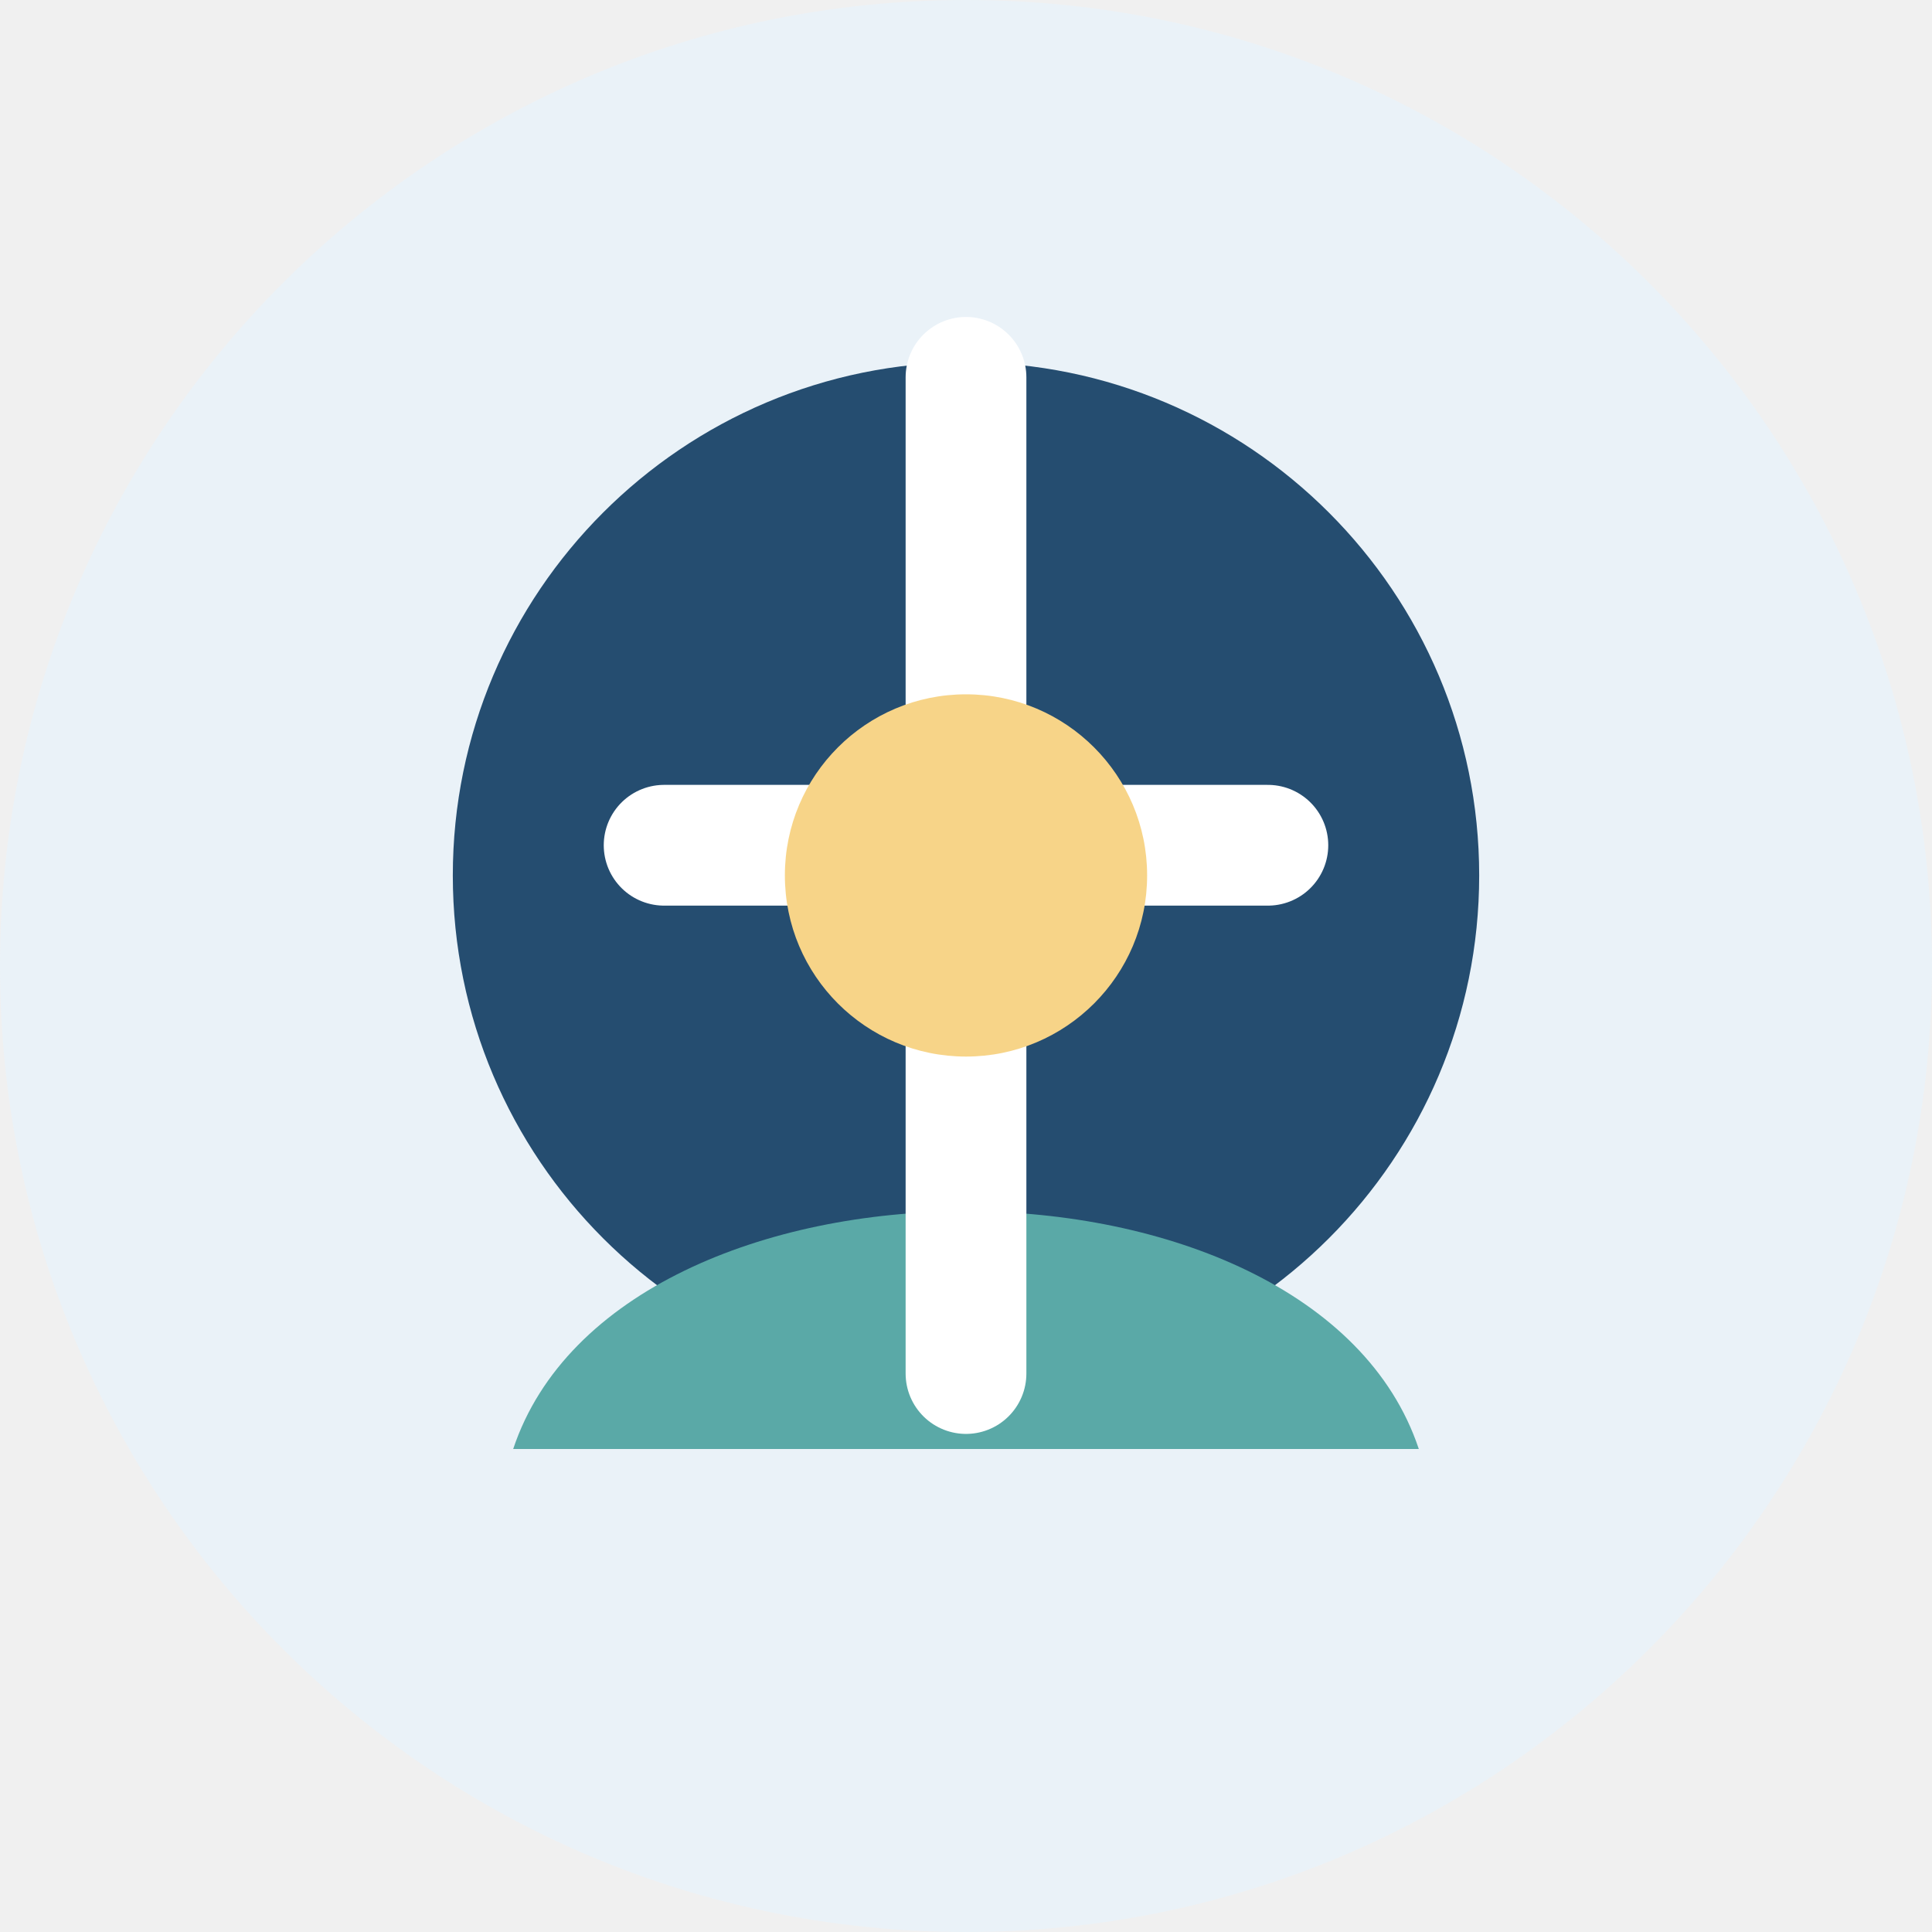
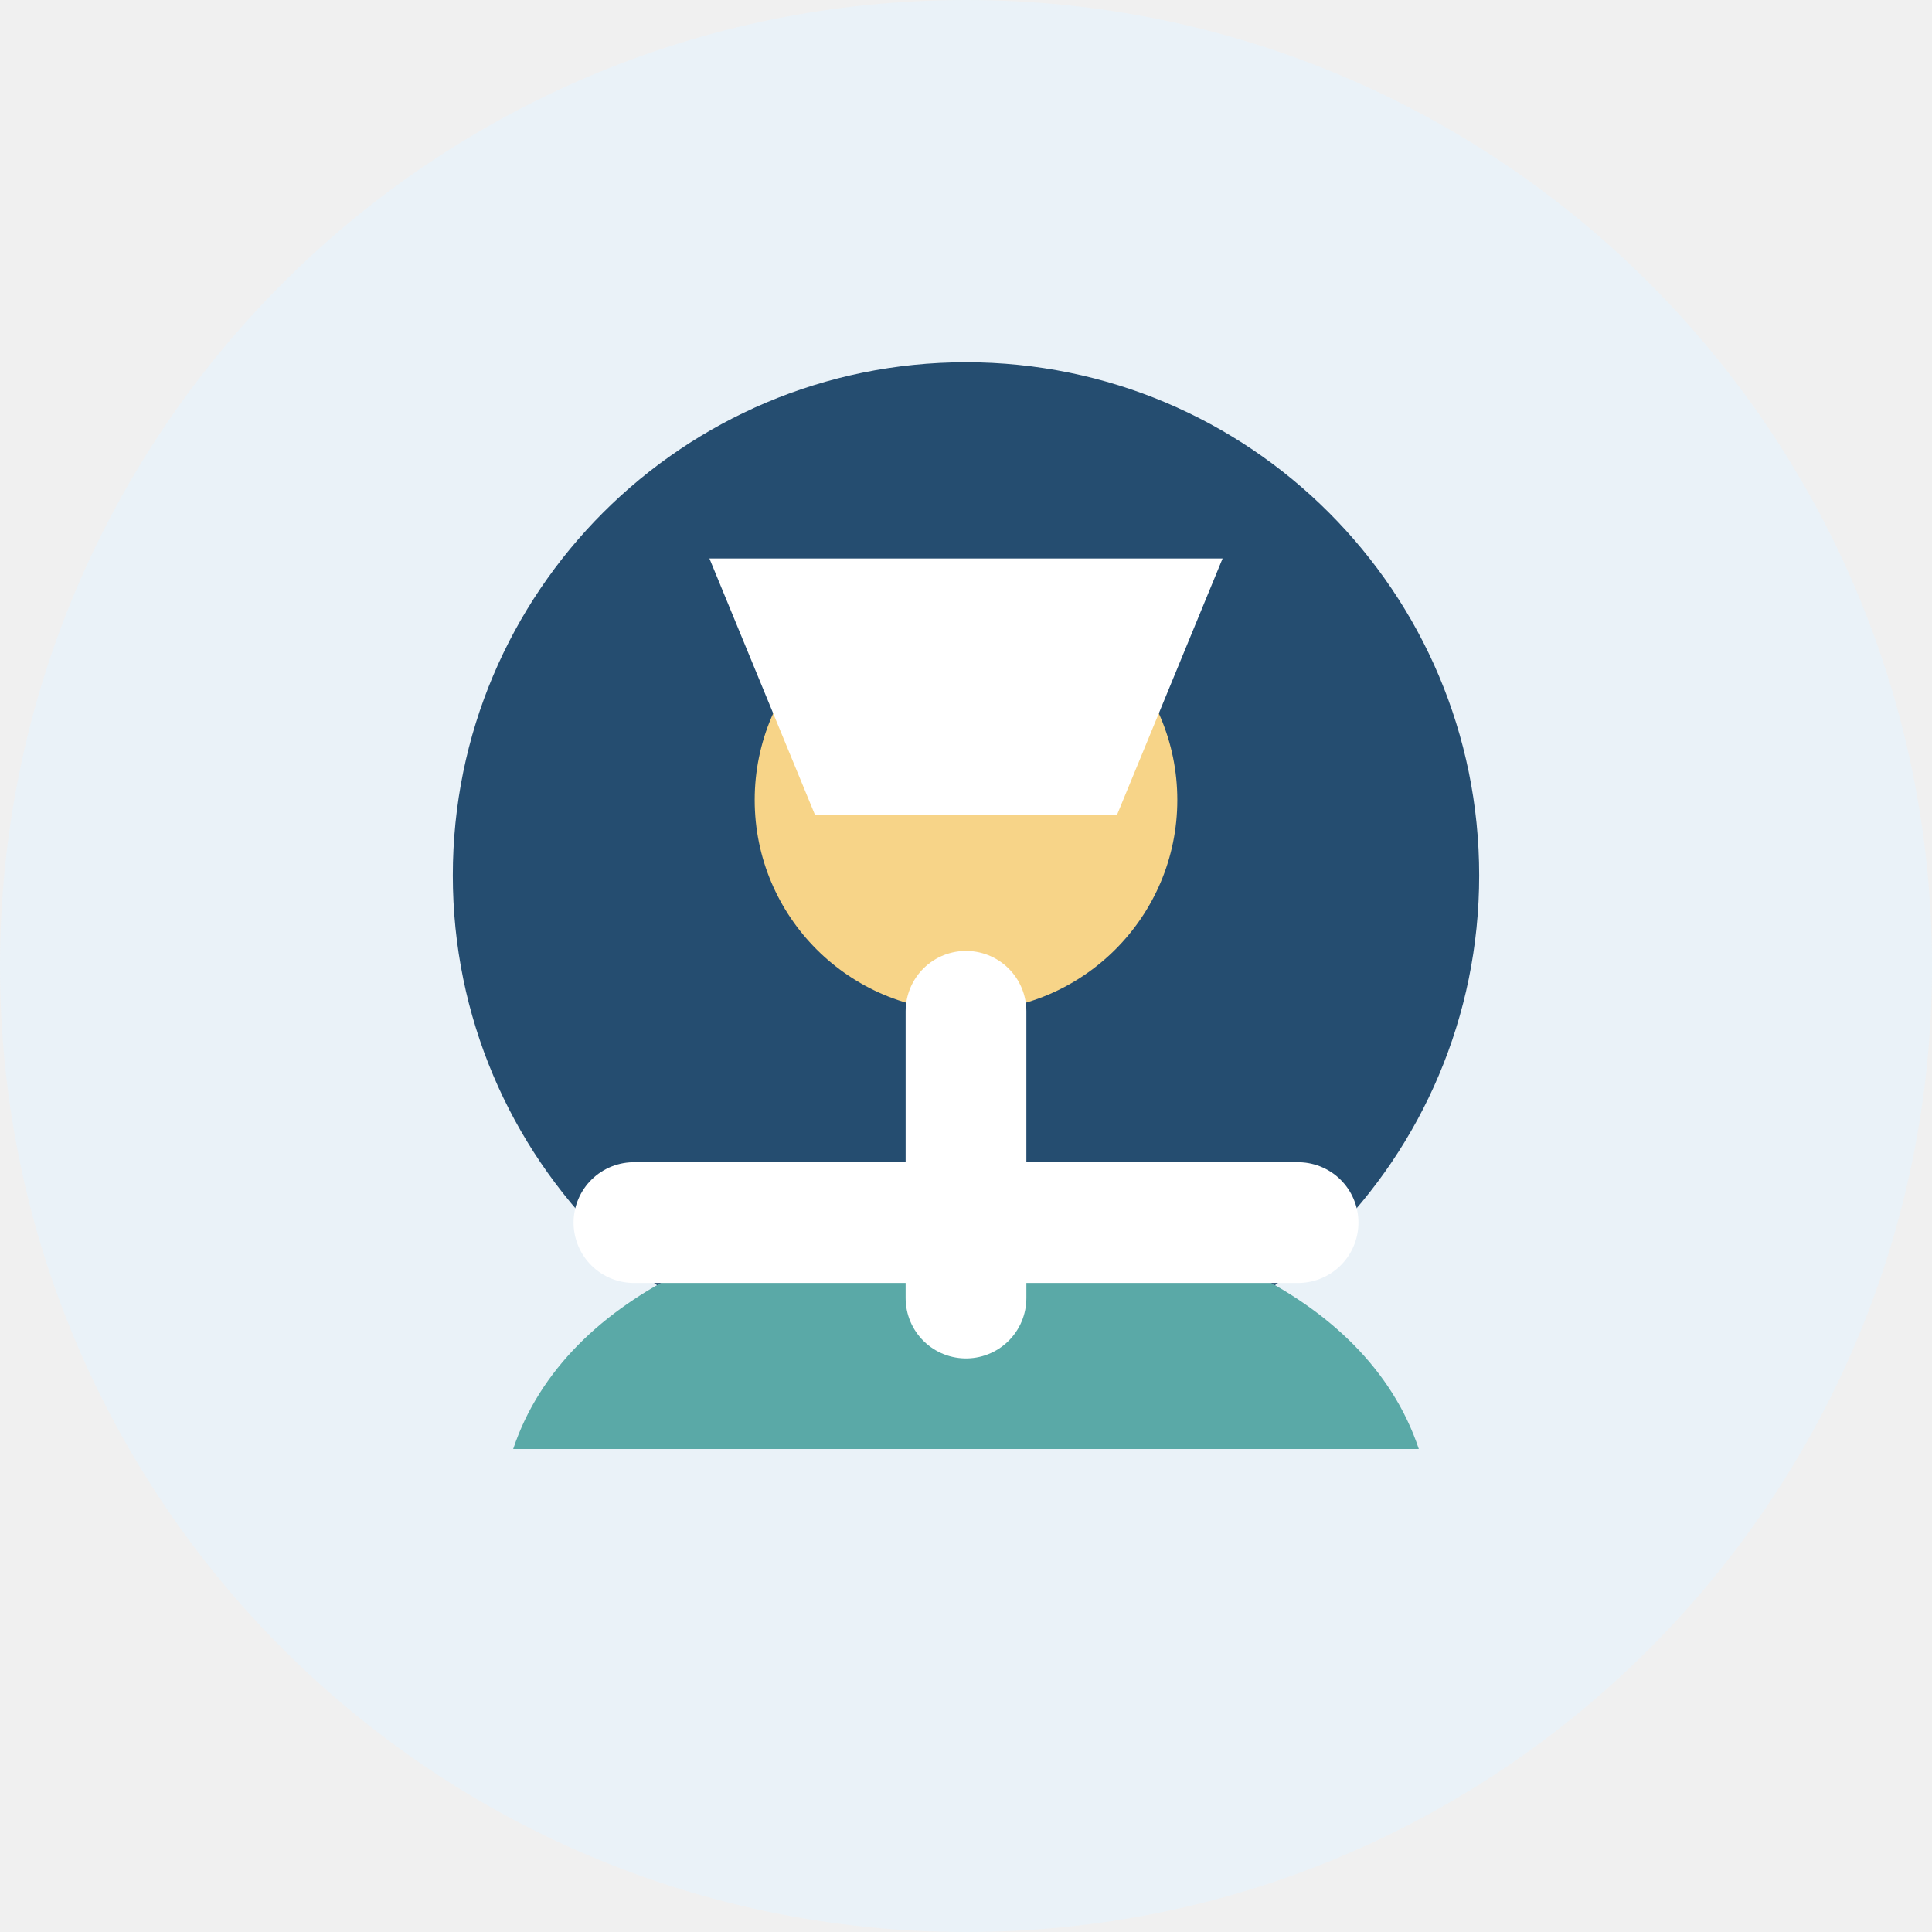
<svg xmlns="http://www.w3.org/2000/svg" viewBox="0 0 128 128">
  <rect width="128" height="128" rx="64" fill="#eaf2f8" />
  <circle cx="64" cy="58" r="34" fill="#254d70" />
  <path d="M34 96c7-21 53-21 60 0" fill="#5aa9a7" />
-   <path d="M44 56h40" stroke="#fff" stroke-width="8" stroke-linecap="round" />
-   <path d="M64 25v66" stroke="#fff" stroke-width="8" stroke-linecap="round" />
-   <circle cx="64" cy="58" r="12" fill="#f7d488" />
+   <circle cx="64" cy="53" r="14" fill="#f7d488" />
+   <path d="M64 67v19" stroke="#fff" stroke-width="8" stroke-linecap="round" />
+   <path d="M42 81h44" stroke="#fff" stroke-width="8" stroke-linecap="round" />
+   <path d="M47 37h34l-7 17H54z" fill="#fff" />
</svg>
